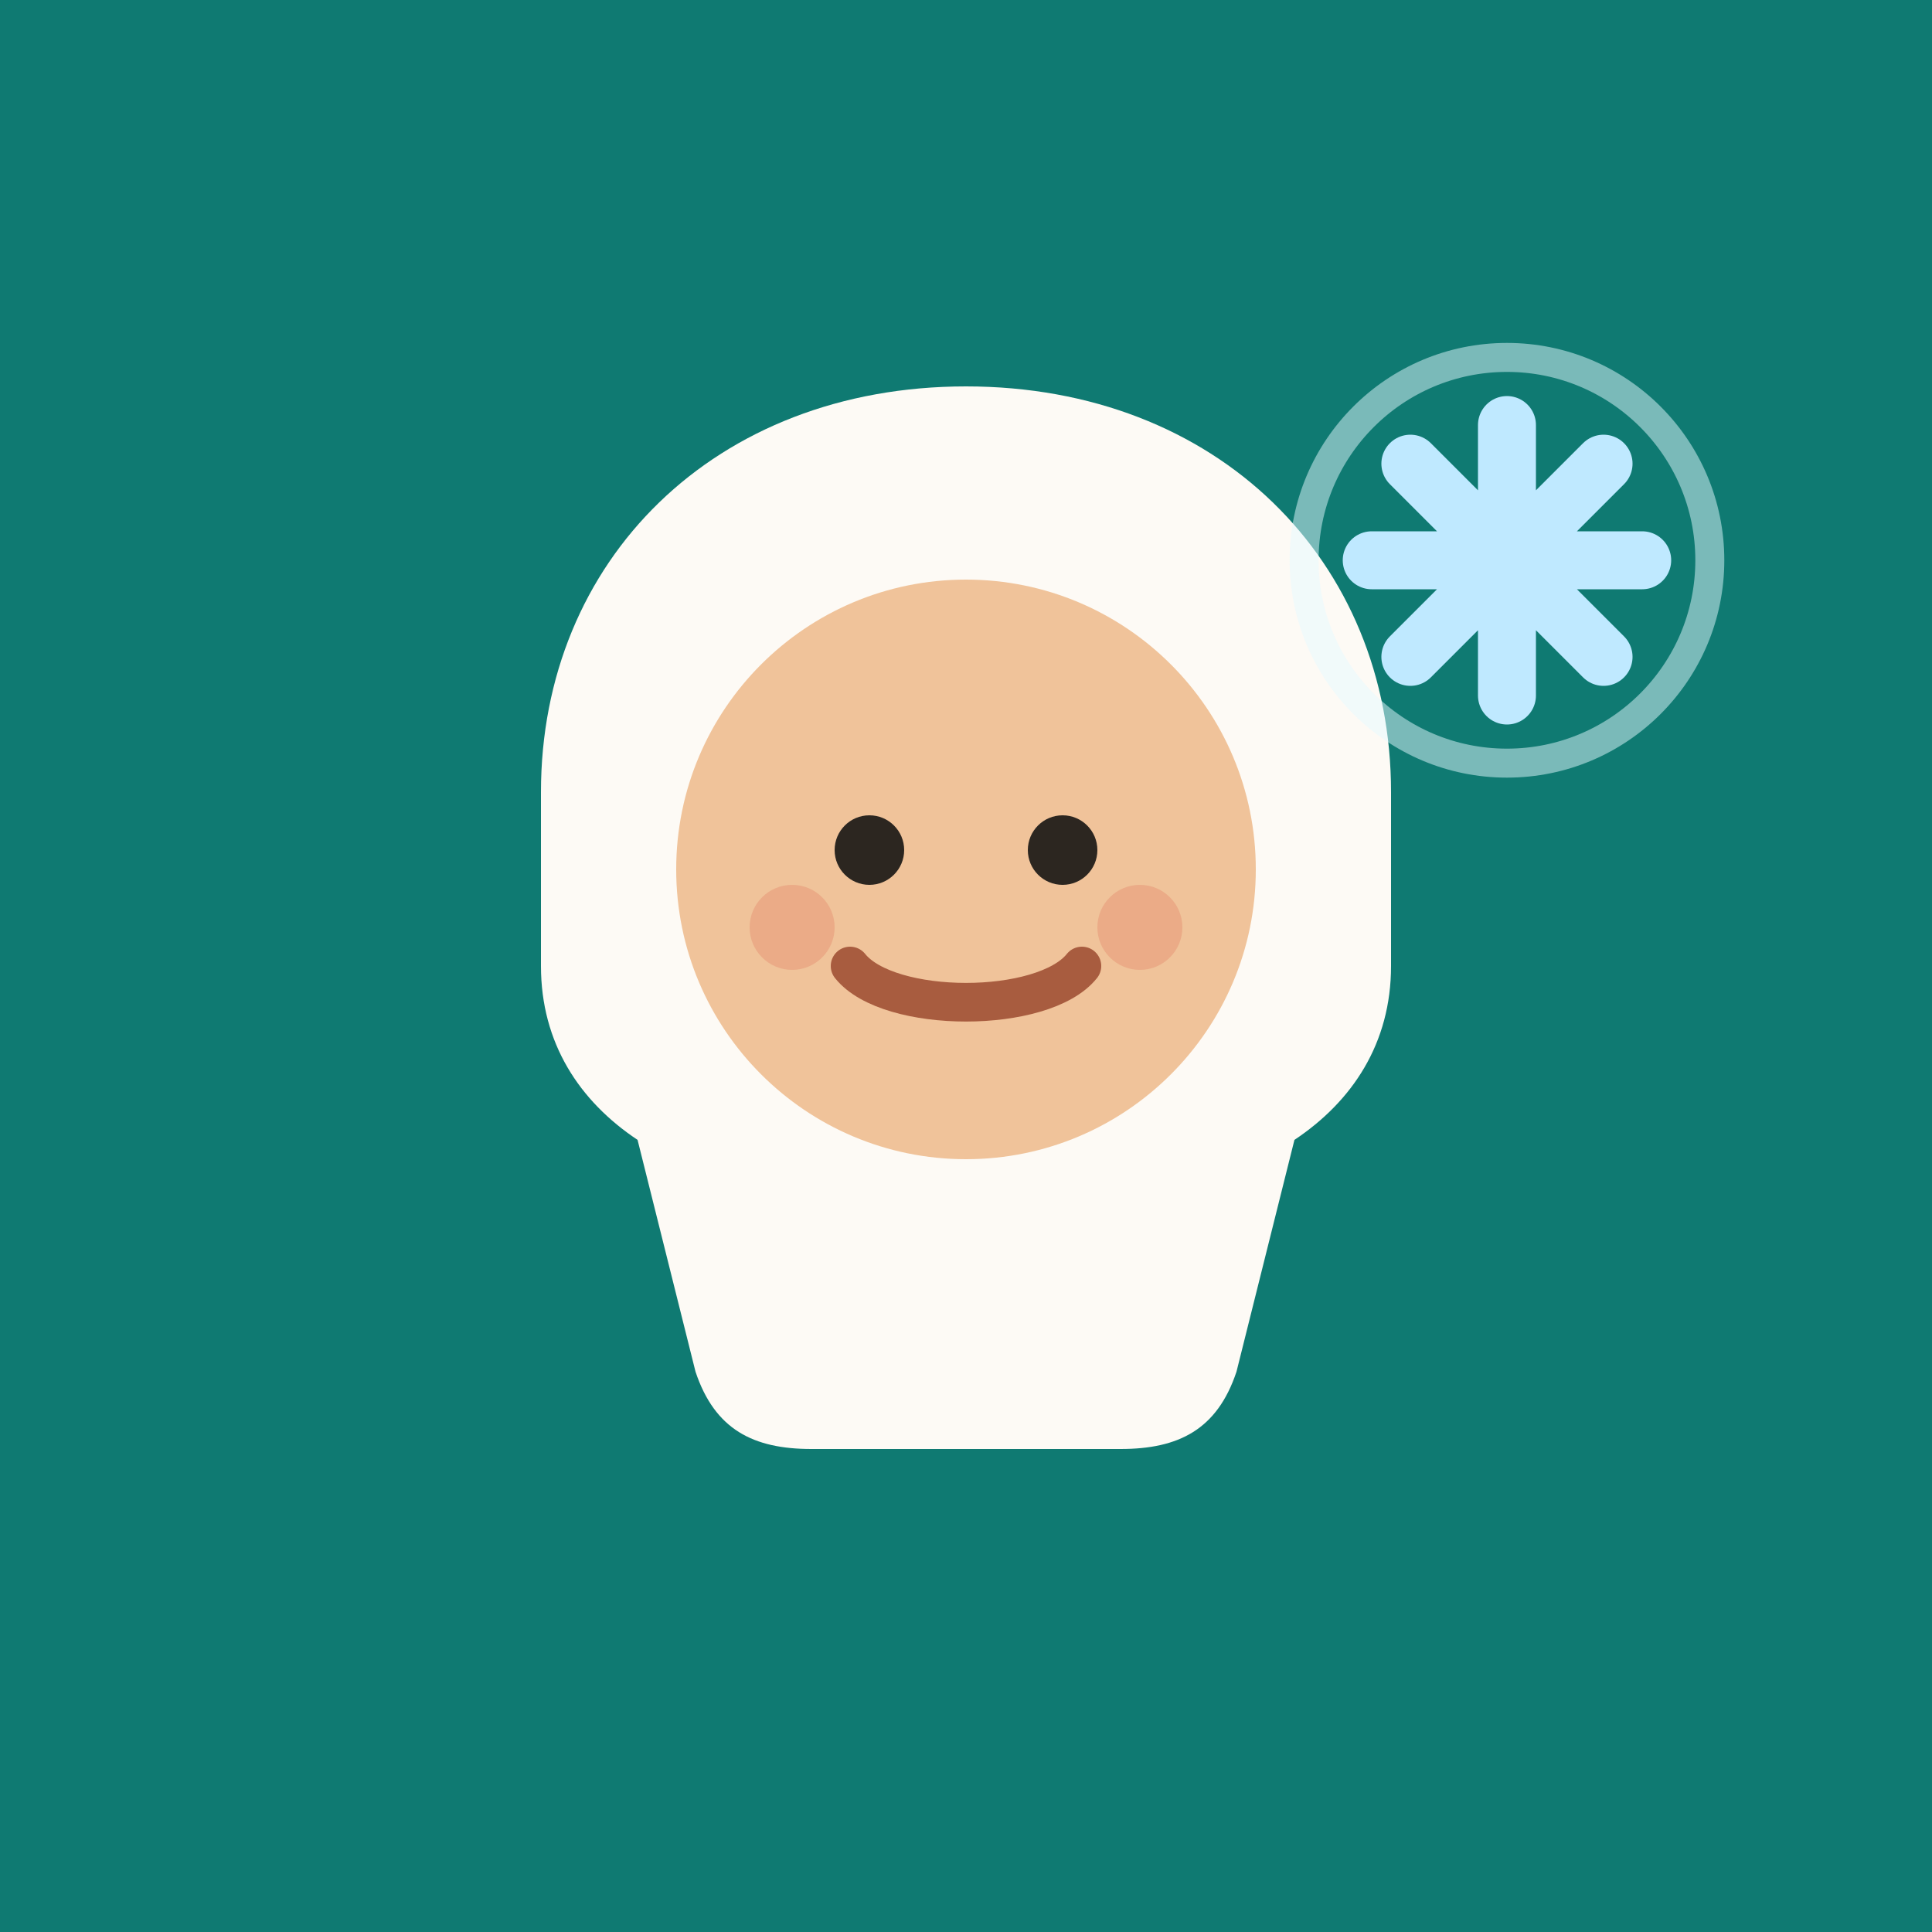
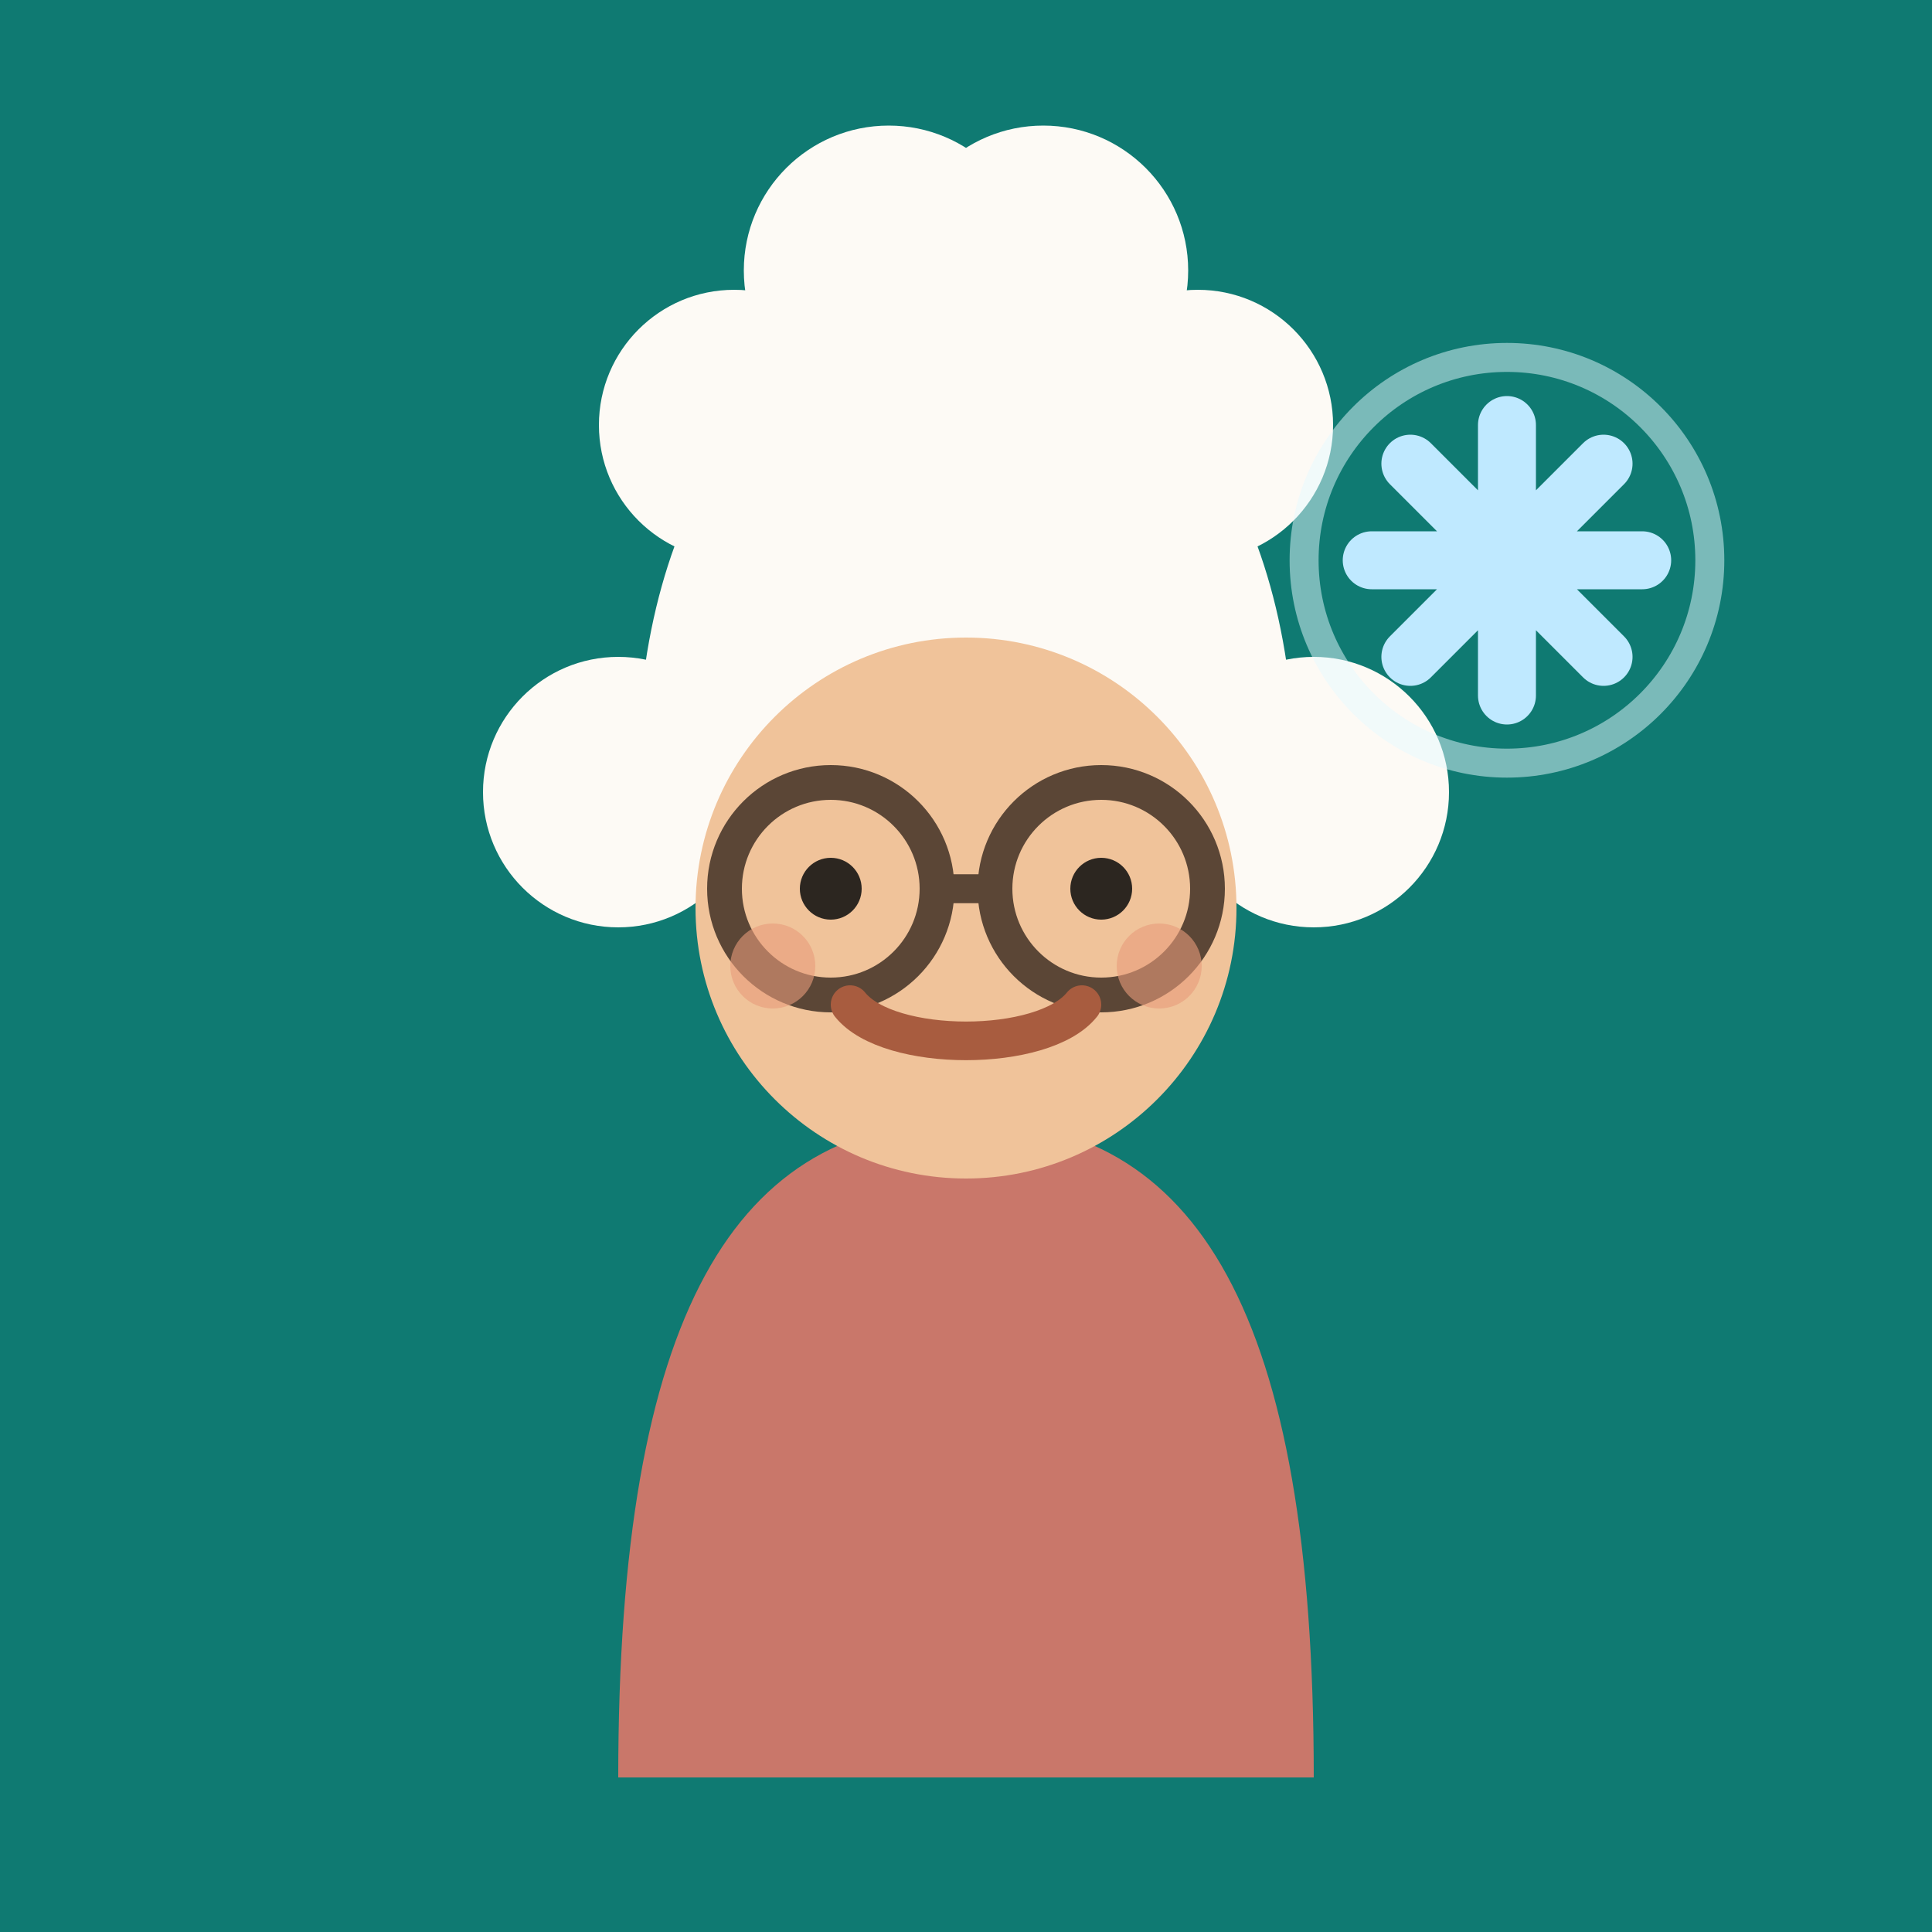
<svg xmlns="http://www.w3.org/2000/svg" viewBox="0 0 100 100">
  <rect width="100" height="100" fill="#0f7a72" />
-   <path d="M50 20c-13 0-22 9-22 21v9c0 4 2 7 5 9l3 12c1 3 3 4 6 4h16c3 0 5-1 6-4l3-12c3-2 5-5 5-9v-9c0-12-9-21-22-21Z" fill="#fdfaf5" />
-   <circle cx="50" cy="45" r="15" fill="#f0c39a" />
-   <circle cx="45" cy="44" r="1.8" fill="#2c2620" />
-   <circle cx="55" cy="44" r="1.8" fill="#2c2620" />
-   <path d="M44 50c2 2.5 10 2.5 12 0" stroke="#a85c3f" stroke-width="2" stroke-linecap="round" fill="none" />
-   <circle cx="41" cy="48" r="2.2" fill="#e79b7a" opacity="0.6" />
-   <circle cx="59" cy="48" r="2.2" fill="#e79b7a" opacity="0.6" />
+   <path d="M32 92C32 68 38 58 50 58C62 58 68 68 68 92Z" fill="#c9776a" />
+   <path d="M33 40C33 26 40 16 50 16C60 16 67 26 67 40Z" fill="#fdfaf5" />
+   <circle cx="32" cy="41" r="7" fill="#fdfaf5" />
+   <circle cx="68" cy="41" r="7" fill="#fdfaf5" />
+   <circle cx="38" cy="22" r="7" fill="#fdfaf5" />
+   <circle cx="46" cy="14" r="7.5" fill="#fdfaf5" />
+   <circle cx="54" cy="14" r="7.5" fill="#fdfaf5" />
+   <circle cx="62" cy="22" r="7" fill="#fdfaf5" />
+   <circle cx="50" cy="47" r="14" fill="#f0c39a" />
+   <circle cx="43" cy="46" r="5.5" fill="none" stroke="#5b4636" stroke-width="1.8" />
+   <circle cx="57" cy="46" r="5.5" fill="none" stroke="#5b4636" stroke-width="1.8" />
+   <path d="M48.5 46h3" stroke="#5b4636" stroke-width="1.5" stroke-linecap="round" />
+   <circle cx="43" cy="46" r="1.6" fill="#2c2620" />
+   <circle cx="57" cy="46" r="1.6" fill="#2c2620" />
+   <path d="M44 52c2 2.5 10 2.5 12 0" stroke="#a85c3f" stroke-width="2" stroke-linecap="round" fill="none" />
+   <circle cx="40" cy="50" r="2.2" fill="#e79b7a" opacity="0.6" />
+   <circle cx="60" cy="50" r="2.2" fill="#e79b7a" opacity="0.6" />
  <g stroke="#bfe9ff" stroke-width="3" stroke-linecap="round">
    <path d="M78 22v14M71 29h14M73 24l10 10M83 24 73 34" />
  </g>
  <circle cx="78" cy="29" r="10.5" fill="none" stroke="#e6f9ff" stroke-width="1.5" opacity="0.5" />
</svg>
